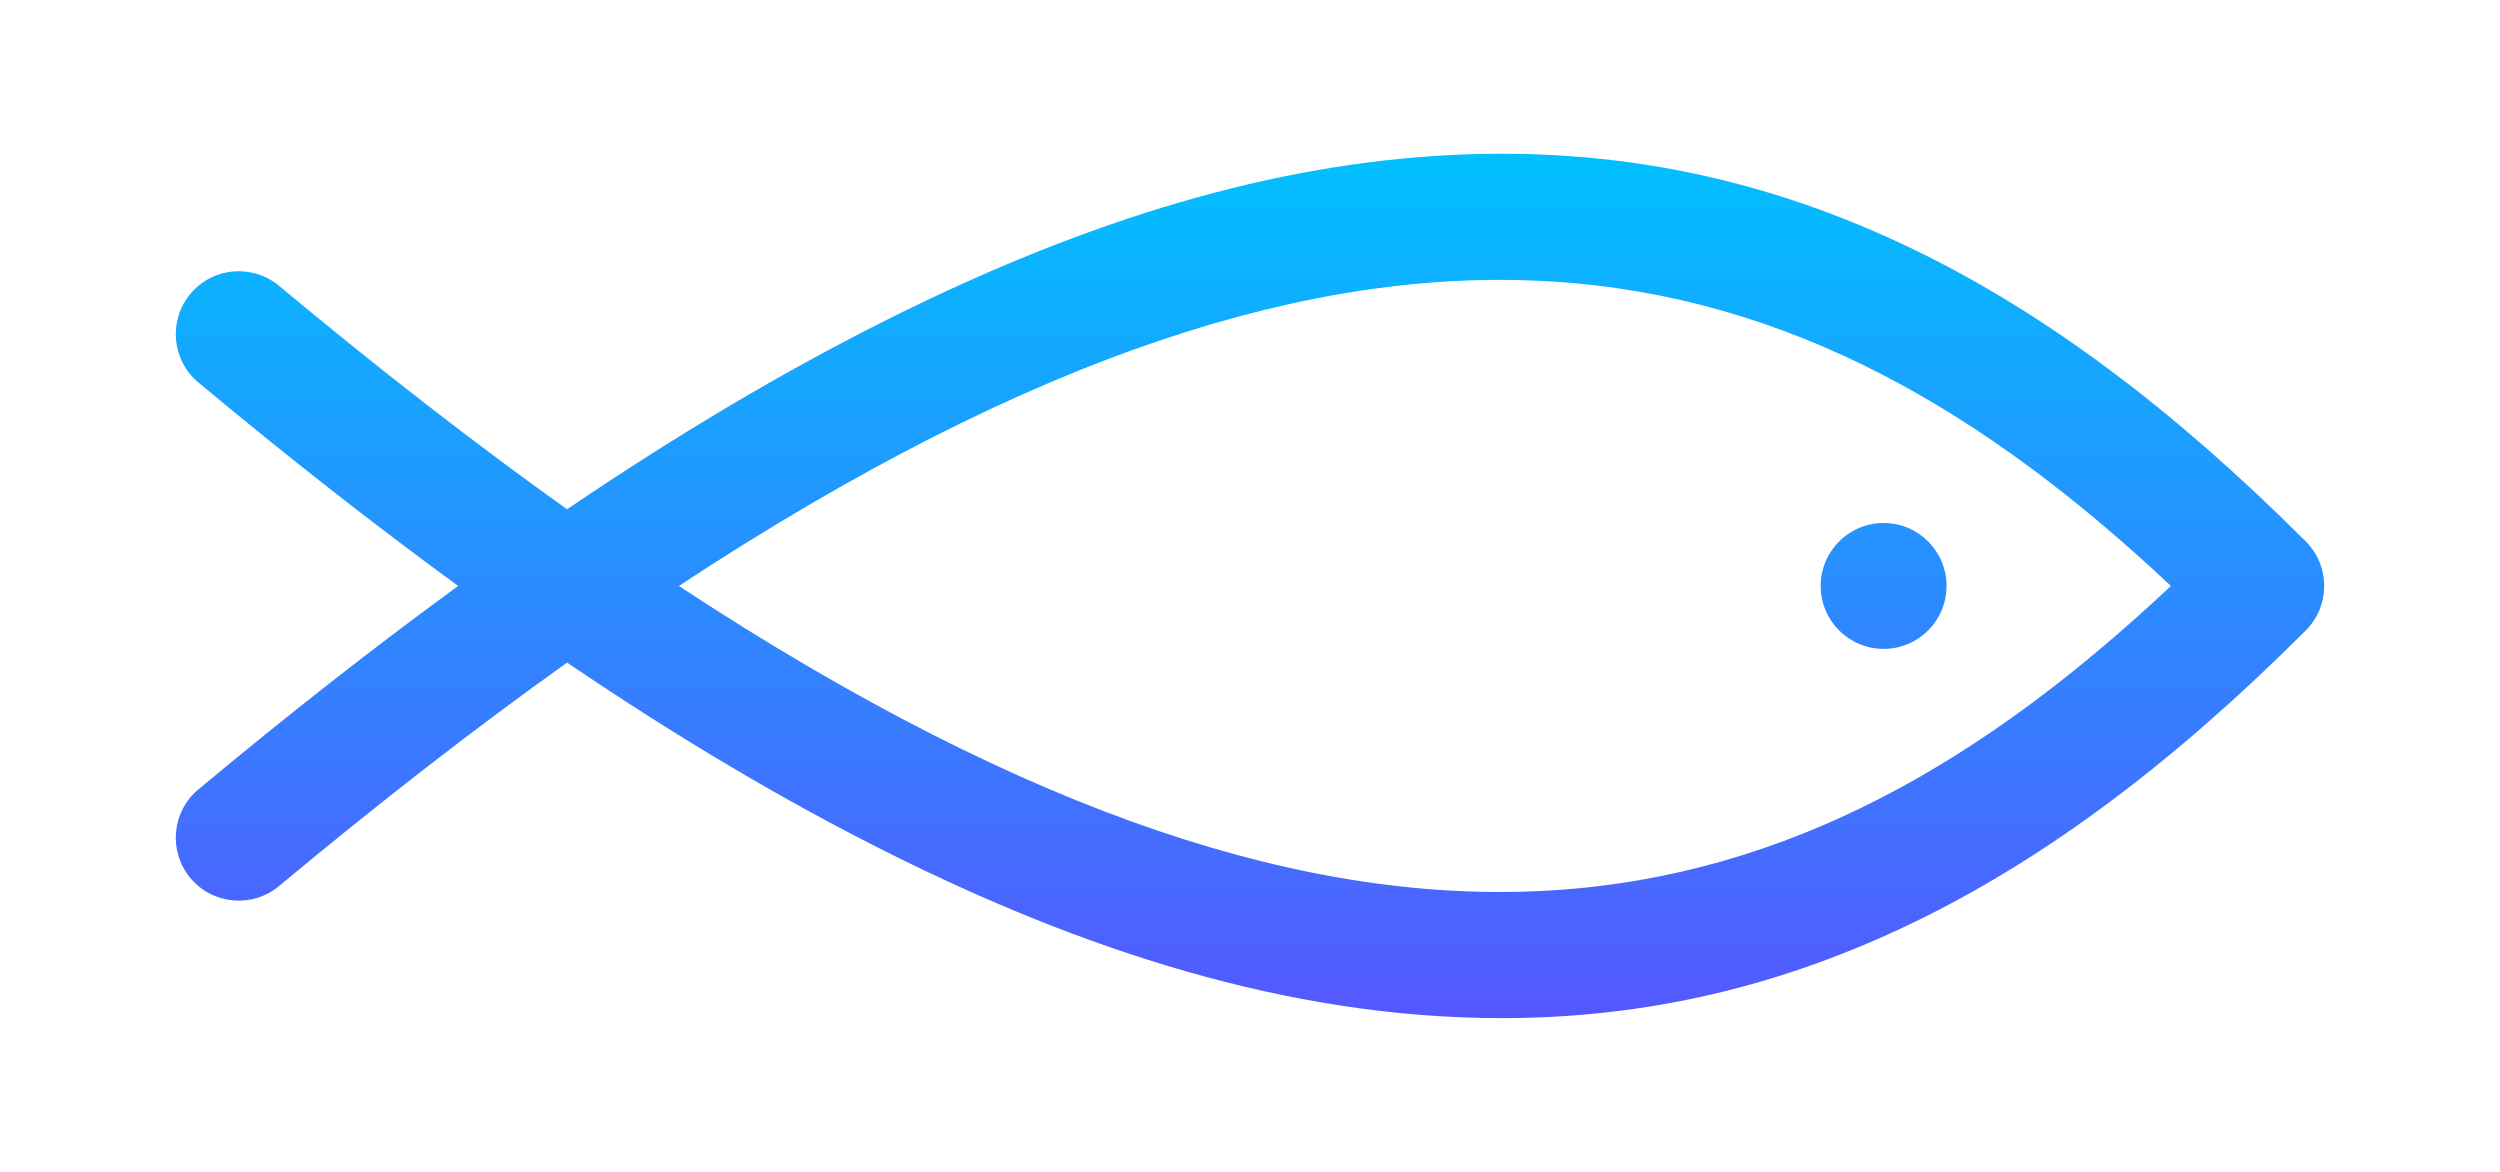
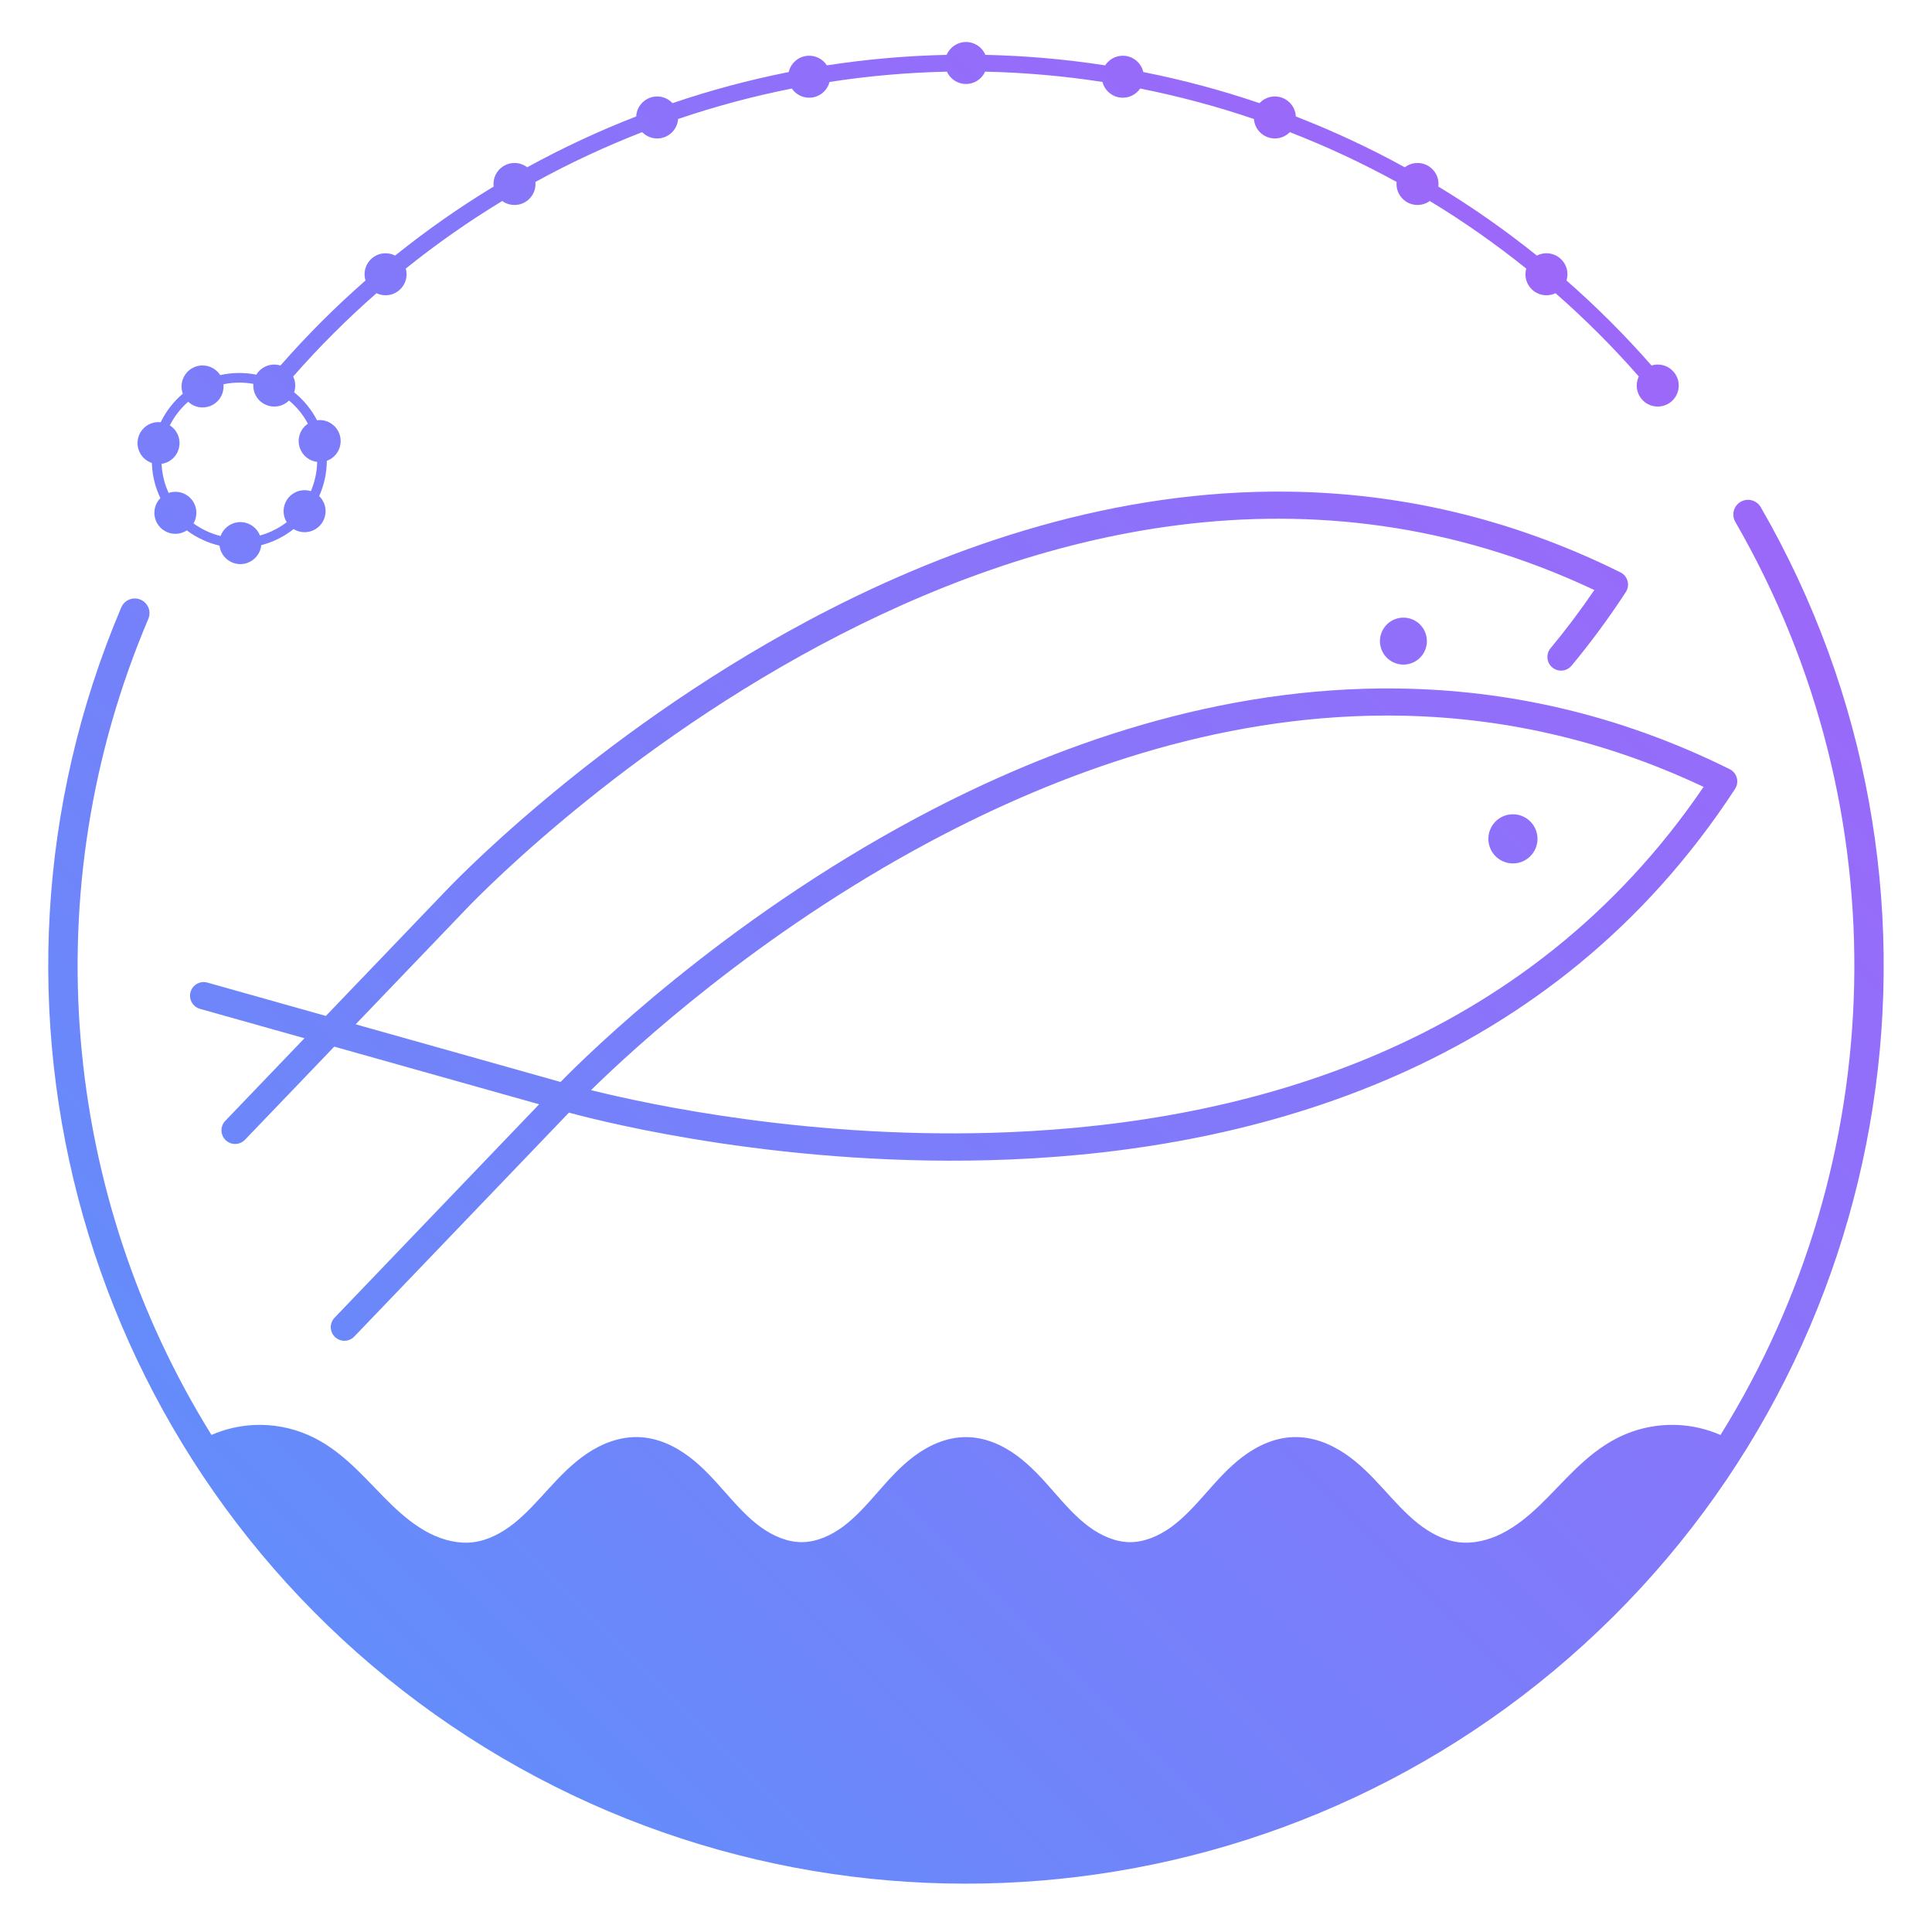
- <svg xmlns="http://www.w3.org/2000/svg" xmlns:xlink="http://www.w3.org/1999/xlink" id="svg63" viewBox="0 0 64 30" version="1.1" height="60" width="128">
-   <defs id="defs39">
-     <style id="style14" type="text/css" />
-     <style id="style16" type="text/css" />
-     <linearGradient xlink:href="#SVGID_1_" id="linearGradient857" gradientUnits="userSpaceOnUse" x1="256" y1="358.999" x2="256" y2="153.002" />
-     <linearGradient id="SVGID_1_" gradientUnits="userSpaceOnUse" x1="256" x2="256" y1="358.999" y2="153.002">
-       <stop offset="0" stop-color="#5558ff" id="stop2" />
-       <stop offset="1" stop-color="#00c0ff" id="stop4" />
+ <svg xmlns="http://www.w3.org/2000/svg" xmlns:xlink="http://www.w3.org/1999/xlink" width="460" height="460" viewBox="0 0 121.708 121.708" version="1.1" id="svg5" xml:space="preserve">
+   <defs id="defs2">
+     <linearGradient id="linearGradient889">
+       <stop style="stop-color:#5894fa;stop-opacity:1;" offset="0" id="stop885" />
+       <stop style="stop-color:#a860fa;stop-opacity:1;" offset="1" id="stop887" />
    </linearGradient>
+     <rect x="140" y="340" width="180" height="60" id="rect11353" />
+     <rect x="140" y="340" width="180" height="60" id="rect11353-8" />
+     <linearGradient xlink:href="#linearGradient889" id="linearGradient891" x1="11.488" y1="448.493" x2="448.499" y2="10" gradientUnits="userSpaceOnUse" />
  </defs>
-   <circle id="circle41" fill="#5e4aa6" r="0" cy="-1241.6" cx="-1248.7" />
-   <circle id="circle43" fill-rule="evenodd" fill="#5e4aa6" r="0" cy="23.855" cx="-149.15" />
-   <g id="g13" transform="matrix(0.1074215,0,0,0.1074215,4.500004,-12.4999)">
-     <g id="g11">
-       <g id="g9">
-         <path d="m 407,271.001 c 8.284,0 15,-6.716 15,-15 0,-8.284 -6.716,-15 -15,-15 -8.284,0 -15,6.716 -15,15 0,8.284 6.716,15 15,15 z m 100.607,-25.607 c -31.568,-31.569 -61.924,-54.228 -92.798,-69.269 -35.594,-17.341 -71.939,-24.803 -111.098,-22.809 -41.725,2.123 -85.538,14.913 -133.944,39.101 -24.547,12.266 -49.936,27.295 -76.519,45.315 -21.74,-15.507 -44.585,-33.206 -68.645,-53.256 -6.364,-5.303 -15.821,-4.444 -21.126,1.921 -5.304,6.364 -4.443,15.822 1.921,21.126 21.418,17.848 42.002,33.97 61.898,48.477 -19.896,14.506 -40.48,30.628 -61.898,48.477 -6.364,5.304 -7.225,14.762 -1.921,21.126 5.321,6.385 14.783,7.208 21.126,1.921 24.06,-20.05 46.905,-37.749 68.646,-53.256 26.583,18.02 51.972,33.049 76.519,45.315 45.789,22.881 95.02,39.416 146.205,39.416 34.534,0 66.986,-7.606 98.837,-23.124 30.874,-15.041 61.229,-37.699 92.798,-69.269 2.929,-2.929 4.394,-6.768 4.394,-10.606 0,-3.838 -1.466,-7.677 -4.395,-10.606 z m -387.721,10.607 c 168.389,-110.761 267.602,-82.731 355.575,0 -87.974,82.73 -187.187,110.761 -355.575,0 z" fill="url(#SVGID_1_)" id="path7" style="fill:url(#linearGradient857)" />
-       </g>
-     </g>
+   <g id="layer1">
+     <path id="path1528" style="vector-effect:non-scaling-stroke;fill:url(#linearGradient891);fill-opacity:1;stroke:none;stroke-width:0.011;stroke-linecap:round;stroke-linejoin:round;stroke-miterlimit:3.9;-inkscape-stroke:hairline" d="m 230,10 a 5,5 0 0 0 -4.605,3.062 c -9.61,0.204 -19.135,1.05 -28.523,2.5 a 5,5 0 0 0 -4.205,-2.295 5,5 0 0 0 -4.875,3.885 c -9.401,1.864 -18.644,4.336 -27.668,7.406 a 5,5 0 0 0 -3.656,-1.59 5,5 0 0 0 -4.99,4.758 c -8.907,3.458 -17.575,7.499 -25.949,12.1 A 5,5 0 0 0 122.5,38.805 a 5,5 0 0 0 -5,5 5,5 0 0 0 0.041,0.609 C 109.388,49.354 101.55,54.846 94.078,60.85 a 5,5 0 0 0 -2.277,-0.549 5,5 0 0 0 -5,5 5,5 0 0 0 0.225,1.482 C 79.879,73.043 73.111,79.797 66.777,87.027 a 5,5 0 0 0 -3.188,0.074 5,5 0 0 0 -2.562,2.104 c -2.783,-0.554 -5.705,-0.546 -8.596,0.104 a 5,5 0 0 0 -5.916,-1.994 5,5 0 0 0 -2.988,6.41 5,5 0 0 0 0.004,0.008 c -2.23,1.889 -4.013,4.212 -5.268,6.791 a 5,5 0 0 0 -2.229,0.273 5,5 0 0 0 -2.988,6.41 5,5 0 0 0 3.117,3.031 c 0.062,2.17 0.465,4.367 1.248,6.518 0.23,0.632 0.49,1.244 0.773,1.84 a 5,5 0 0 0 -1.131,5.211 5,5 0 0 0 6.408,2.988 5,5 0 0 0 1.02,-0.51 c 2.315,1.733 4.97,2.972 7.785,3.631 a 5,5 0 0 0 0.264,1.105 5,5 0 0 0 6.408,2.988 5,5 0 0 0 3.268,-4.211 c 0.636,-0.165 1.269,-0.361 1.898,-0.59 2.151,-0.783 4.095,-1.887 5.799,-3.236 a 5,5 0 0 0 4.328,0.438 5,5 0 0 0 2.988,-6.408 5,5 0 0 0 -1.225,-1.883 c 1.17,-2.62 1.804,-5.48 1.818,-8.402 a 5,5 0 0 0 0.008,-0.002 5,5 0 0 0 2.988,-6.408 5,5 0 0 0 -5.328,-3.25 c -1.36,-2.633 -3.233,-4.877 -5.447,-6.652 a 5,5 0 0 0 -0.037,-3.314 5,5 0 0 0 -0.191,-0.447 C 76.012,82.56 82.643,75.944 89.643,69.811 a 5,5 0 0 0 2.158,0.49 5,5 0 0 0 5,-5 5,5 0 0 0 -0.188,-1.354 C 103.928,58.071 111.598,52.695 119.578,47.857 a 5,5 0 0 0 2.922,0.947 5,5 0 0 0 5,-5 5,5 0 0 0 -0.023,-0.486 c 8.204,-4.505 16.695,-8.465 25.42,-11.854 a 5,5 0 0 0 3.57,1.504 5,5 0 0 0 4.986,-4.637 c 8.833,-3.003 17.879,-5.424 27.08,-7.25 a 5,5 0 0 1 0.002,0.002 5,5 0 0 0 4.131,2.184 5,5 0 0 0 4.84,-3.756 c 9.197,-1.42 18.529,-2.248 27.943,-2.449 A 5,5 0 0 0 230,20 a 5,5 0 0 0 4.555,-2.938 c 9.413,0.201 18.743,1.03 27.939,2.449 a 5,5 0 0 0 4.84,3.756 5,5 0 0 0 4.131,-2.186 c 9.202,1.826 18.25,4.249 27.084,7.252 a 5,5 0 0 0 4.984,4.633 5,5 0 0 0 3.568,-1.502 c 8.726,3.389 17.218,7.35 25.424,11.855 a 5,5 0 0 0 -0.025,0.484 5,5 0 0 0 5,5 5,5 0 0 0 2.926,-0.945 c 7.979,4.837 15.649,10.212 22.963,16.088 a 5,5 0 0 0 -0.189,1.354 5,5 0 0 0 5,5 5,5 0 0 0 2.158,-0.49 c 6.999,6.133 13.629,12.747 19.834,19.828 a 5,5 0 0 0 -0.492,2.162 5,5 0 0 0 5,5 5,5 0 0 0 5,-5 5,5 0 0 0 -5,-5 5,5 0 0 0 -1.48,0.225 C 386.886,79.796 380.118,73.044 372.973,66.785 a 5,5 0 0 0 0.227,-1.484 5,5 0 0 0 -5,-5 5,5 0 0 0 -2.279,0.553 C 358.449,54.85 350.615,49.358 342.463,44.418 a 5,5 0 0 0 0.037,-0.613 5,5 0 0 0 -5,-5 5,5 0 0 0 -3.025,1.025 c -8.374,-4.6 -17.041,-8.641 -25.947,-12.1 a 5,5 0 0 0 -4.994,-4.764 5,5 0 0 0 -3.656,1.592 c -9.024,-3.07 -18.267,-5.542 -27.668,-7.406 a 5,5 0 0 0 -4.875,-3.885 5,5 0 0 0 -4.201,2.295 c -9.389,-1.451 -18.914,-2.296 -28.523,-2.5 A 5,5 0 0 0 230,10 Z M 57.02,91.096 c 1.115,0.002 2.219,0.106 3.301,0.305 a 5,5 0 0 0 0.281,2.111 5,5 0 0 0 6.408,2.988 5,5 0 0 0 1.801,-1.137 c 1.807,1.497 3.349,3.354 4.502,5.514 a 5,5 0 0 0 -1.898,5.85 5,5 0 0 0 4.1,3.252 c -0.044,2.419 -0.563,4.781 -1.5,6.963 a 5,5 0 0 0 -3.203,0.072 5,5 0 0 0 -2.988,6.408 5,5 0 0 0 0.447,0.914 c -1.465,1.122 -3.124,2.042 -4.951,2.707 -0.475,0.173 -0.953,0.325 -1.432,0.457 a 5,5 0 0 0 -6.367,-2.887 5,5 0 0 0 -2.994,3.014 c -2.325,-0.577 -4.518,-1.601 -6.455,-3.01 a 5,5 0 0 0 0.381,-4.232 5,5 0 0 0 -6.309,-3.02 c -0.207,-0.453 -0.399,-0.918 -0.572,-1.395 -0.665,-1.826 -1.025,-3.688 -1.107,-5.529 a 5,5 0 0 0 0.992,-0.246 5,5 0 0 0 2.988,-6.408 5,5 0 0 0 -2.01,-2.504 c 1.069,-2.12 2.546,-4.037 4.371,-5.625 a 5,5 0 0 0 5.131,1.055 5,5 0 0 0 3.262,-5.221 c 1.275,-0.268 2.556,-0.398 3.822,-0.396 z M 302.98,117.049 c -41.046,0.308 -79.22,13.97 -110.689,30.789 -51.976,27.778 -86.221,64.34 -86.221,64.34 l -28.482,29.709 -28.211,-7.939 a 3.25,3.25 0 0 0 -4.008,2.244 3.25,3.25 0 0 0 2.244,4.008 l 24.879,7.002 -18.855,19.668 a 3.25,3.25 0 0 0 0.096,4.6 3.25,3.25 0 0 0 4.6,-0.104 l 21.254,-22.168 48.781,13.727 -48.709,50.814 a 3.25,3.25 0 0 0 0.096,4.592 3.25,3.25 0 0 0 4.592,-0.098 l 51.115,-53.322 c 8.855,2.398 52.486,13.334 105.02,11.158 58.883,-2.439 129.149,-21.589 172.633,-88.244 a 3.25,3.25 0 0 0 0.156,-0.287 3.25,3.25 0 0 0 0.035,-0.045 3.25,3.25 0 0 0 0.027,-0.07 3.25,3.25 0 0 0 0.074,-0.184 3.25,3.25 0 0 0 0.107,-0.301 3.25,3.25 0 0 0 0.039,-0.172 3.25,3.25 0 0 0 0.06,-0.326 3.25,3.25 0 0 0 0.012,-0.174 3.25,3.25 0 0 0 0.01,-0.334 3.25,3.25 0 0 0 -0.014,-0.17 3.25,3.25 0 0 0 -0.047,-0.346 3.25,3.25 0 0 0 -0.035,-0.139 3.25,3.25 0 0 0 -0.1,-0.346 3.25,3.25 0 0 0 -0.068,-0.158 3.25,3.25 0 0 0 -0.143,-0.301 3.25,3.25 0 0 0 -0.098,-0.156 3.25,3.25 0 0 0 -0.182,-0.266 3.25,3.25 0 0 0 -0.131,-0.148 3.25,3.25 0 0 0 -0.215,-0.227 3.25,3.25 0 0 0 -0.139,-0.117 3.25,3.25 0 0 0 -0.266,-0.205 3.25,3.25 0 0 0 -0.031,-0.023 3.25,3.25 0 0 0 -0.027,-0.012 3.25,3.25 0 0 0 -0.305,-0.182 c -26.735,-13.264 -53.327,-18.858 -78.861,-19.207 -42.558,-0.582 -82.185,13.406 -114.67,30.768 -46.374,24.785 -78.422,56.356 -84.832,62.914 L 84.68,243.881 110.787,216.65 a 3.25,3.25 0 0 0 0.023,-0.029 c 0,0 33.611,-35.828 84.543,-63.049 50.113,-26.783 116.462,-45.081 184.248,-13.086 -3.331,4.893 -6.812,9.507 -10.426,13.861 a 3.25,3.25 0 0 0 0.428,4.576 3.25,3.25 0 0 0 4.576,-0.428 c 4.522,-5.447 8.842,-11.28 12.92,-17.531 a 3.25,3.25 0 0 0 -0.953,-4.504 3.25,3.25 0 0 0 -0.258,-0.143 3.25,3.25 0 0 0 -0.066,-0.041 c -0.016,-0.008 -0.031,-0.016 -0.047,-0.023 a 3.25,3.25 0 0 0 -0.014,-0.006 c -26.715,-13.242 -53.285,-18.836 -78.801,-19.186 -1.33,-0.018 -2.656,-0.024 -3.98,-0.014 z m 113.217,1.953 a 3.5,3.5 0 0 0 -1.748,0.467 3.5,3.5 0 0 0 -1.285,4.783 c 39.772,68.887 36.868,152.456 -3.521,217.408 -3.176,-1.383 -6.595,-2.199 -10.061,-2.373 -5.004,-0.251 -10.046,0.822 -14.514,3.092 -7.619,3.87 -12.802,10.581 -18.402,15.961 -2.797,2.687 -5.763,5.108 -9.051,6.768 -3.273,1.652 -6.936,2.524 -10.387,2.082 -3.447,-0.442 -6.774,-2.194 -9.684,-4.518 -2.921,-2.333 -5.501,-5.245 -8.201,-8.193 -2.702,-2.95 -5.566,-5.981 -9.096,-8.363 -3.546,-2.394 -7.812,-4.097 -12.334,-3.949 -4.534,0.148 -8.677,2.137 -12.084,4.717 -3.391,2.568 -6.113,5.695 -8.748,8.674 -2.633,2.977 -5.232,5.85 -8.225,8.023 -2.975,2.16 -6.446,3.622 -9.861,3.596 -3.419,-0.026 -6.873,-1.547 -9.826,-3.75 -2.97,-2.216 -5.536,-5.124 -8.164,-8.121 -2.63,-2.999 -5.375,-6.134 -8.807,-8.674 -3.449,-2.553 -7.66,-4.465 -12.217,-4.465 -4.557,0 -8.767,1.912 -12.217,4.465 -3.432,2.54 -6.177,5.675 -8.807,8.674 -2.628,2.997 -5.194,5.905 -8.164,8.121 -2.953,2.203 -6.408,3.724 -9.826,3.75 -3.415,0.026 -6.886,-1.435 -9.861,-3.596 -2.993,-2.173 -5.589,-5.046 -8.223,-8.023 -2.635,-2.979 -5.357,-6.106 -8.748,-8.674 -3.407,-2.58 -7.55,-4.569 -12.084,-4.717 -4.522,-0.147 -8.79,1.555 -12.336,3.949 -3.529,2.383 -6.4,5.414 -9.102,8.363 -2.7,2.948 -5.272,5.861 -8.193,8.193 -2.91,2.324 -6.239,4.076 -9.686,4.518 -3.451,0.442 -7.113,-0.43 -10.387,-2.082 -3.288,-1.659 -6.254,-4.081 -9.051,-6.768 -5.6,-5.38 -10.784,-12.091 -18.402,-15.961 -3.909,-1.986 -8.256,-3.056 -12.635,-3.125 -0.626,-0.01 -1.251,0.002 -1.877,0.033 -3.456,0.173 -6.865,0.988 -10.033,2.363 C 14.909,284.585 7.754,212.286 35.314,147.357 a 3.5,3.5 0 0 0 -1.852,-4.584 3.5,3.5 0 0 0 -4.592,1.854 c -40.116,94.508 -8.994,204.252 74.764,263.629 83.758,59.377 197.616,52.408 273.514,-16.734 75.898,-69.142 93.411,-181.853 42.076,-270.768 a 3.5,3.5 0 0 0 -3.027,-1.752 z m -81.867,28.057 a 5.59,5.59 0 0 0 -1.654,0.193 5.59,5.59 0 0 0 -3.924,6.863 5.59,5.59 0 0 0 6.863,3.924 5.59,5.59 0 0 0 3.924,-6.865 5.59,5.59 0 0 0 -5.209,-4.115 z m -4.684,23.311 c 24.57,-0.089 50.164,4.804 75.967,16.982 -42.174,61.964 -108.627,79.869 -165.398,82.221 -46.249,1.916 -85.65,-6.569 -99.494,-10.018 10.174,-9.993 39.817,-37.3 80.646,-59.121 31.037,-16.588 68.303,-29.92 108.279,-30.064 z m 30.768,23.51 a 5.85,5.85 0 0 0 -1.732,0.201 5.85,5.85 0 0 0 -4.105,7.184 5.85,5.85 0 0 0 7.182,4.105 5.85,5.85 0 0 0 4.105,-7.184 5.85,5.85 0 0 0 -5.449,-4.307 z" transform="scale(0.2645833)" />
  </g>
</svg>
